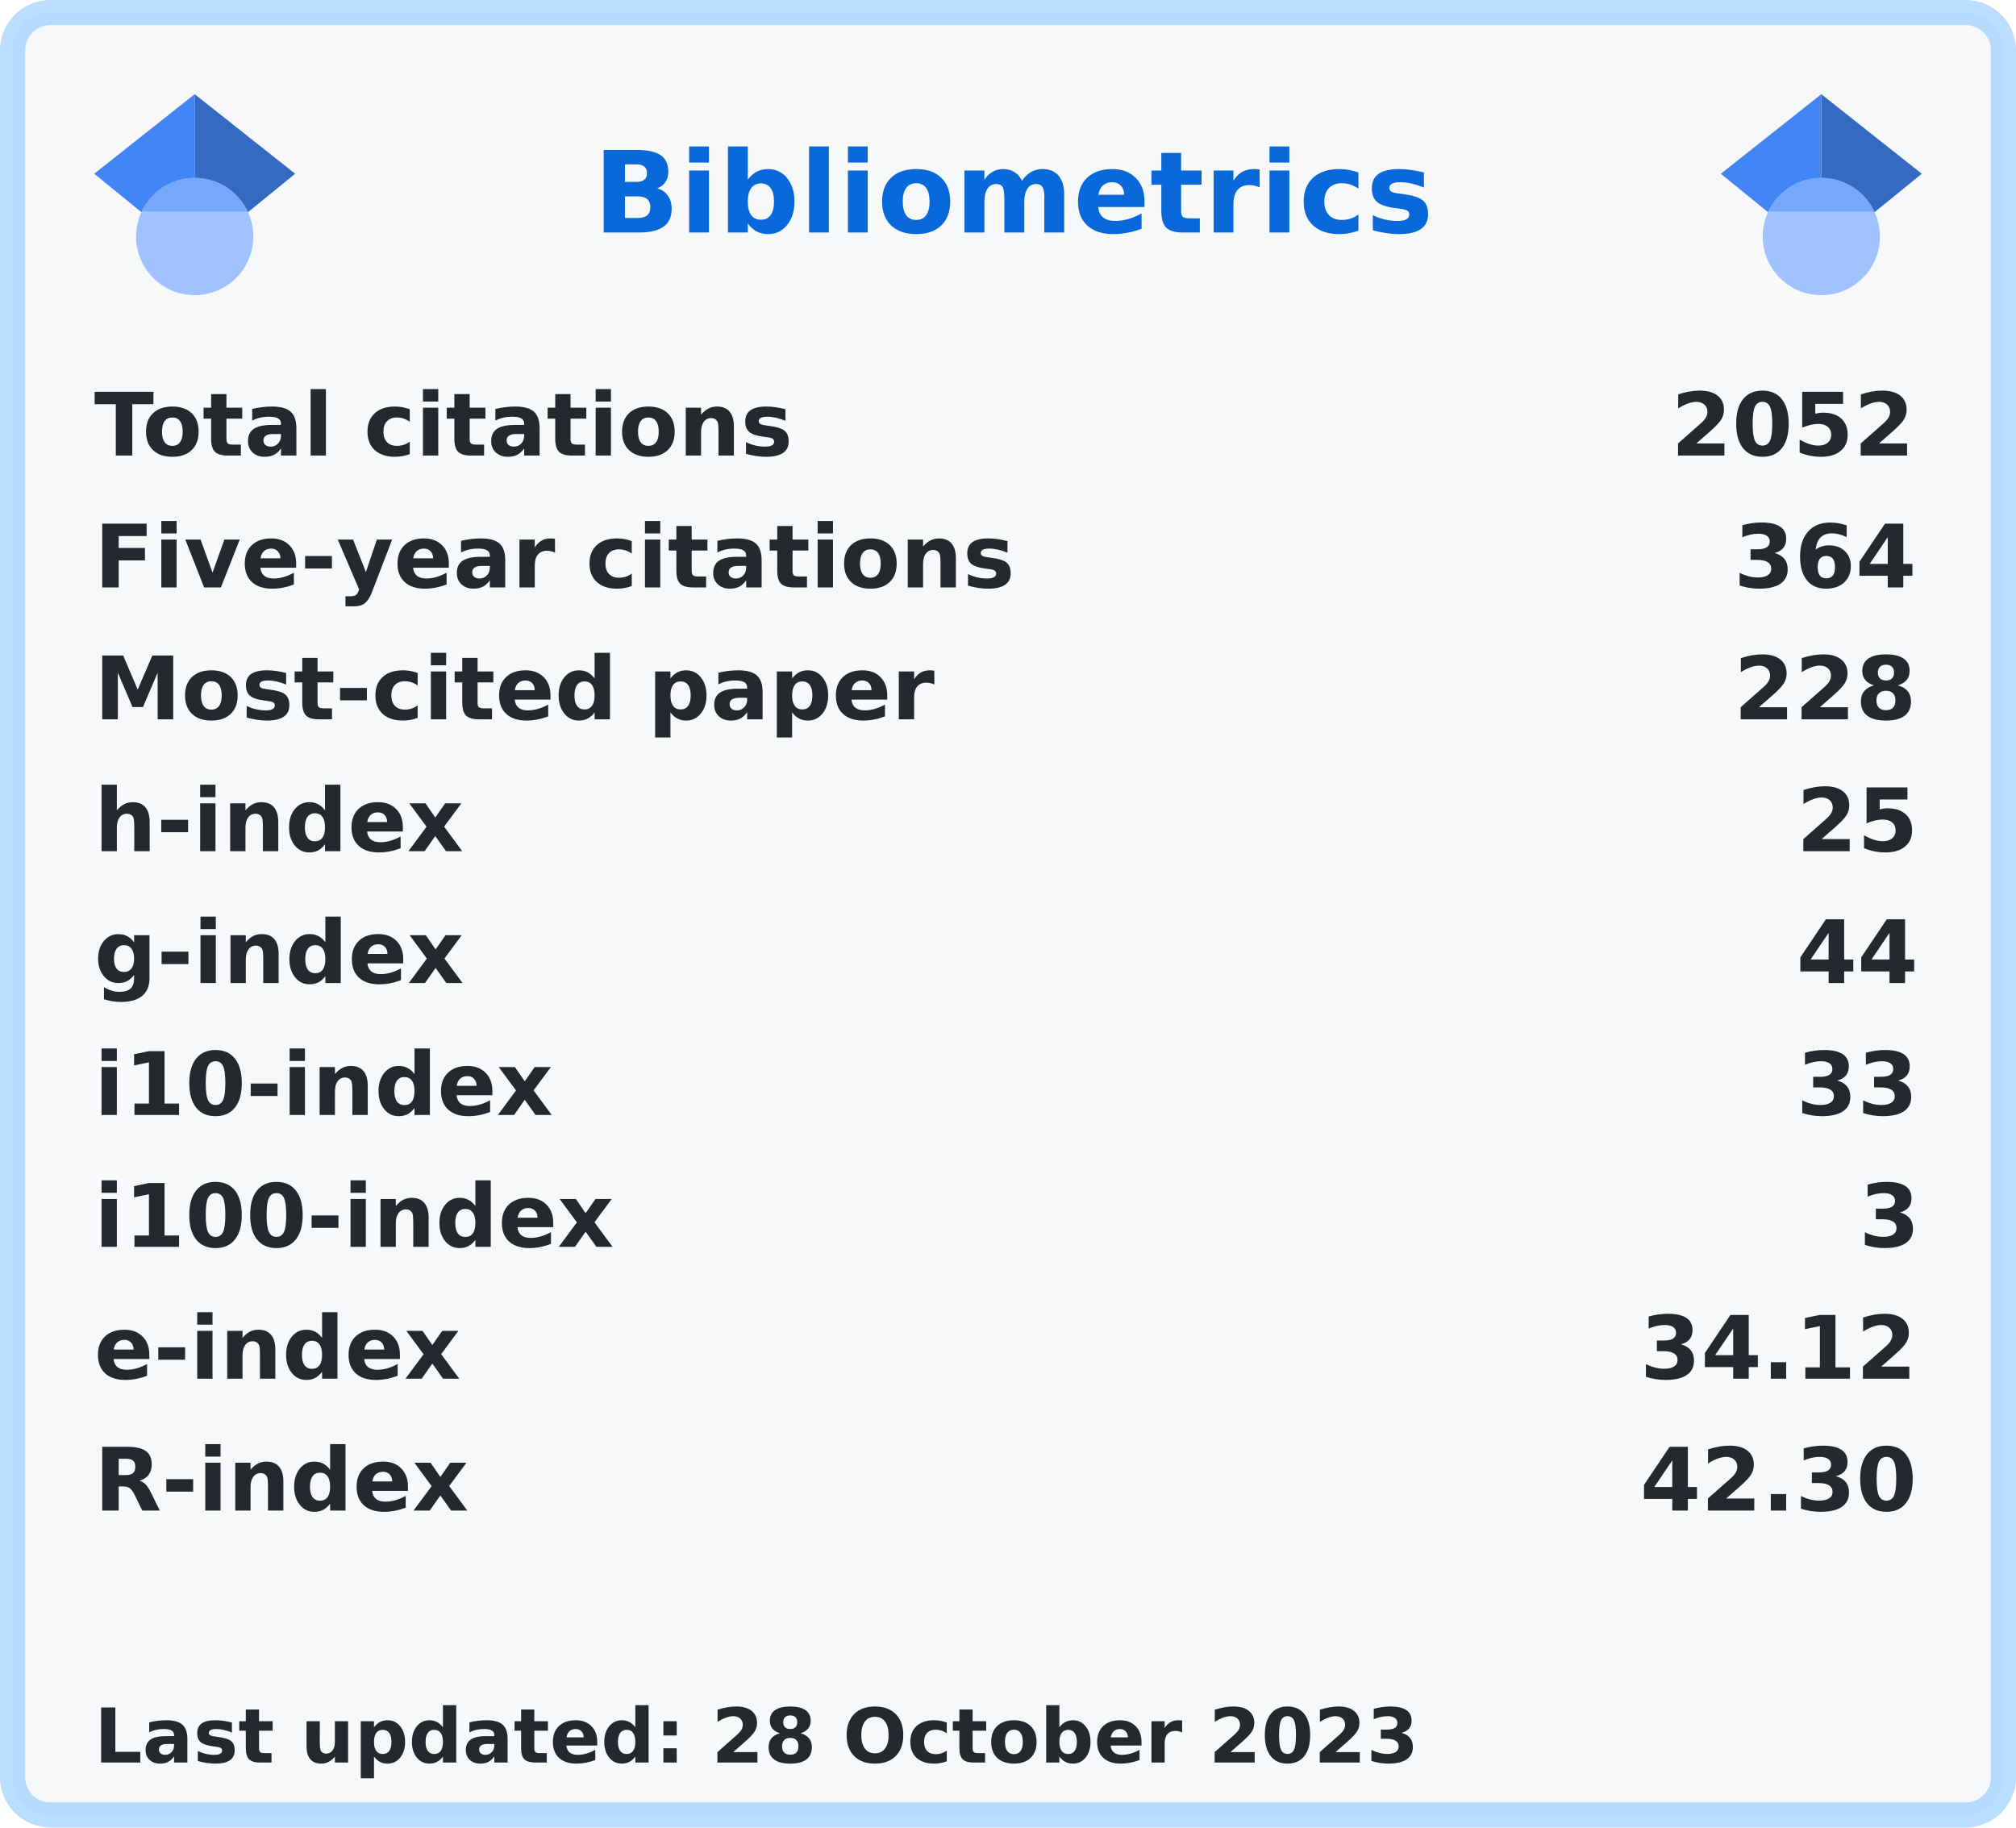
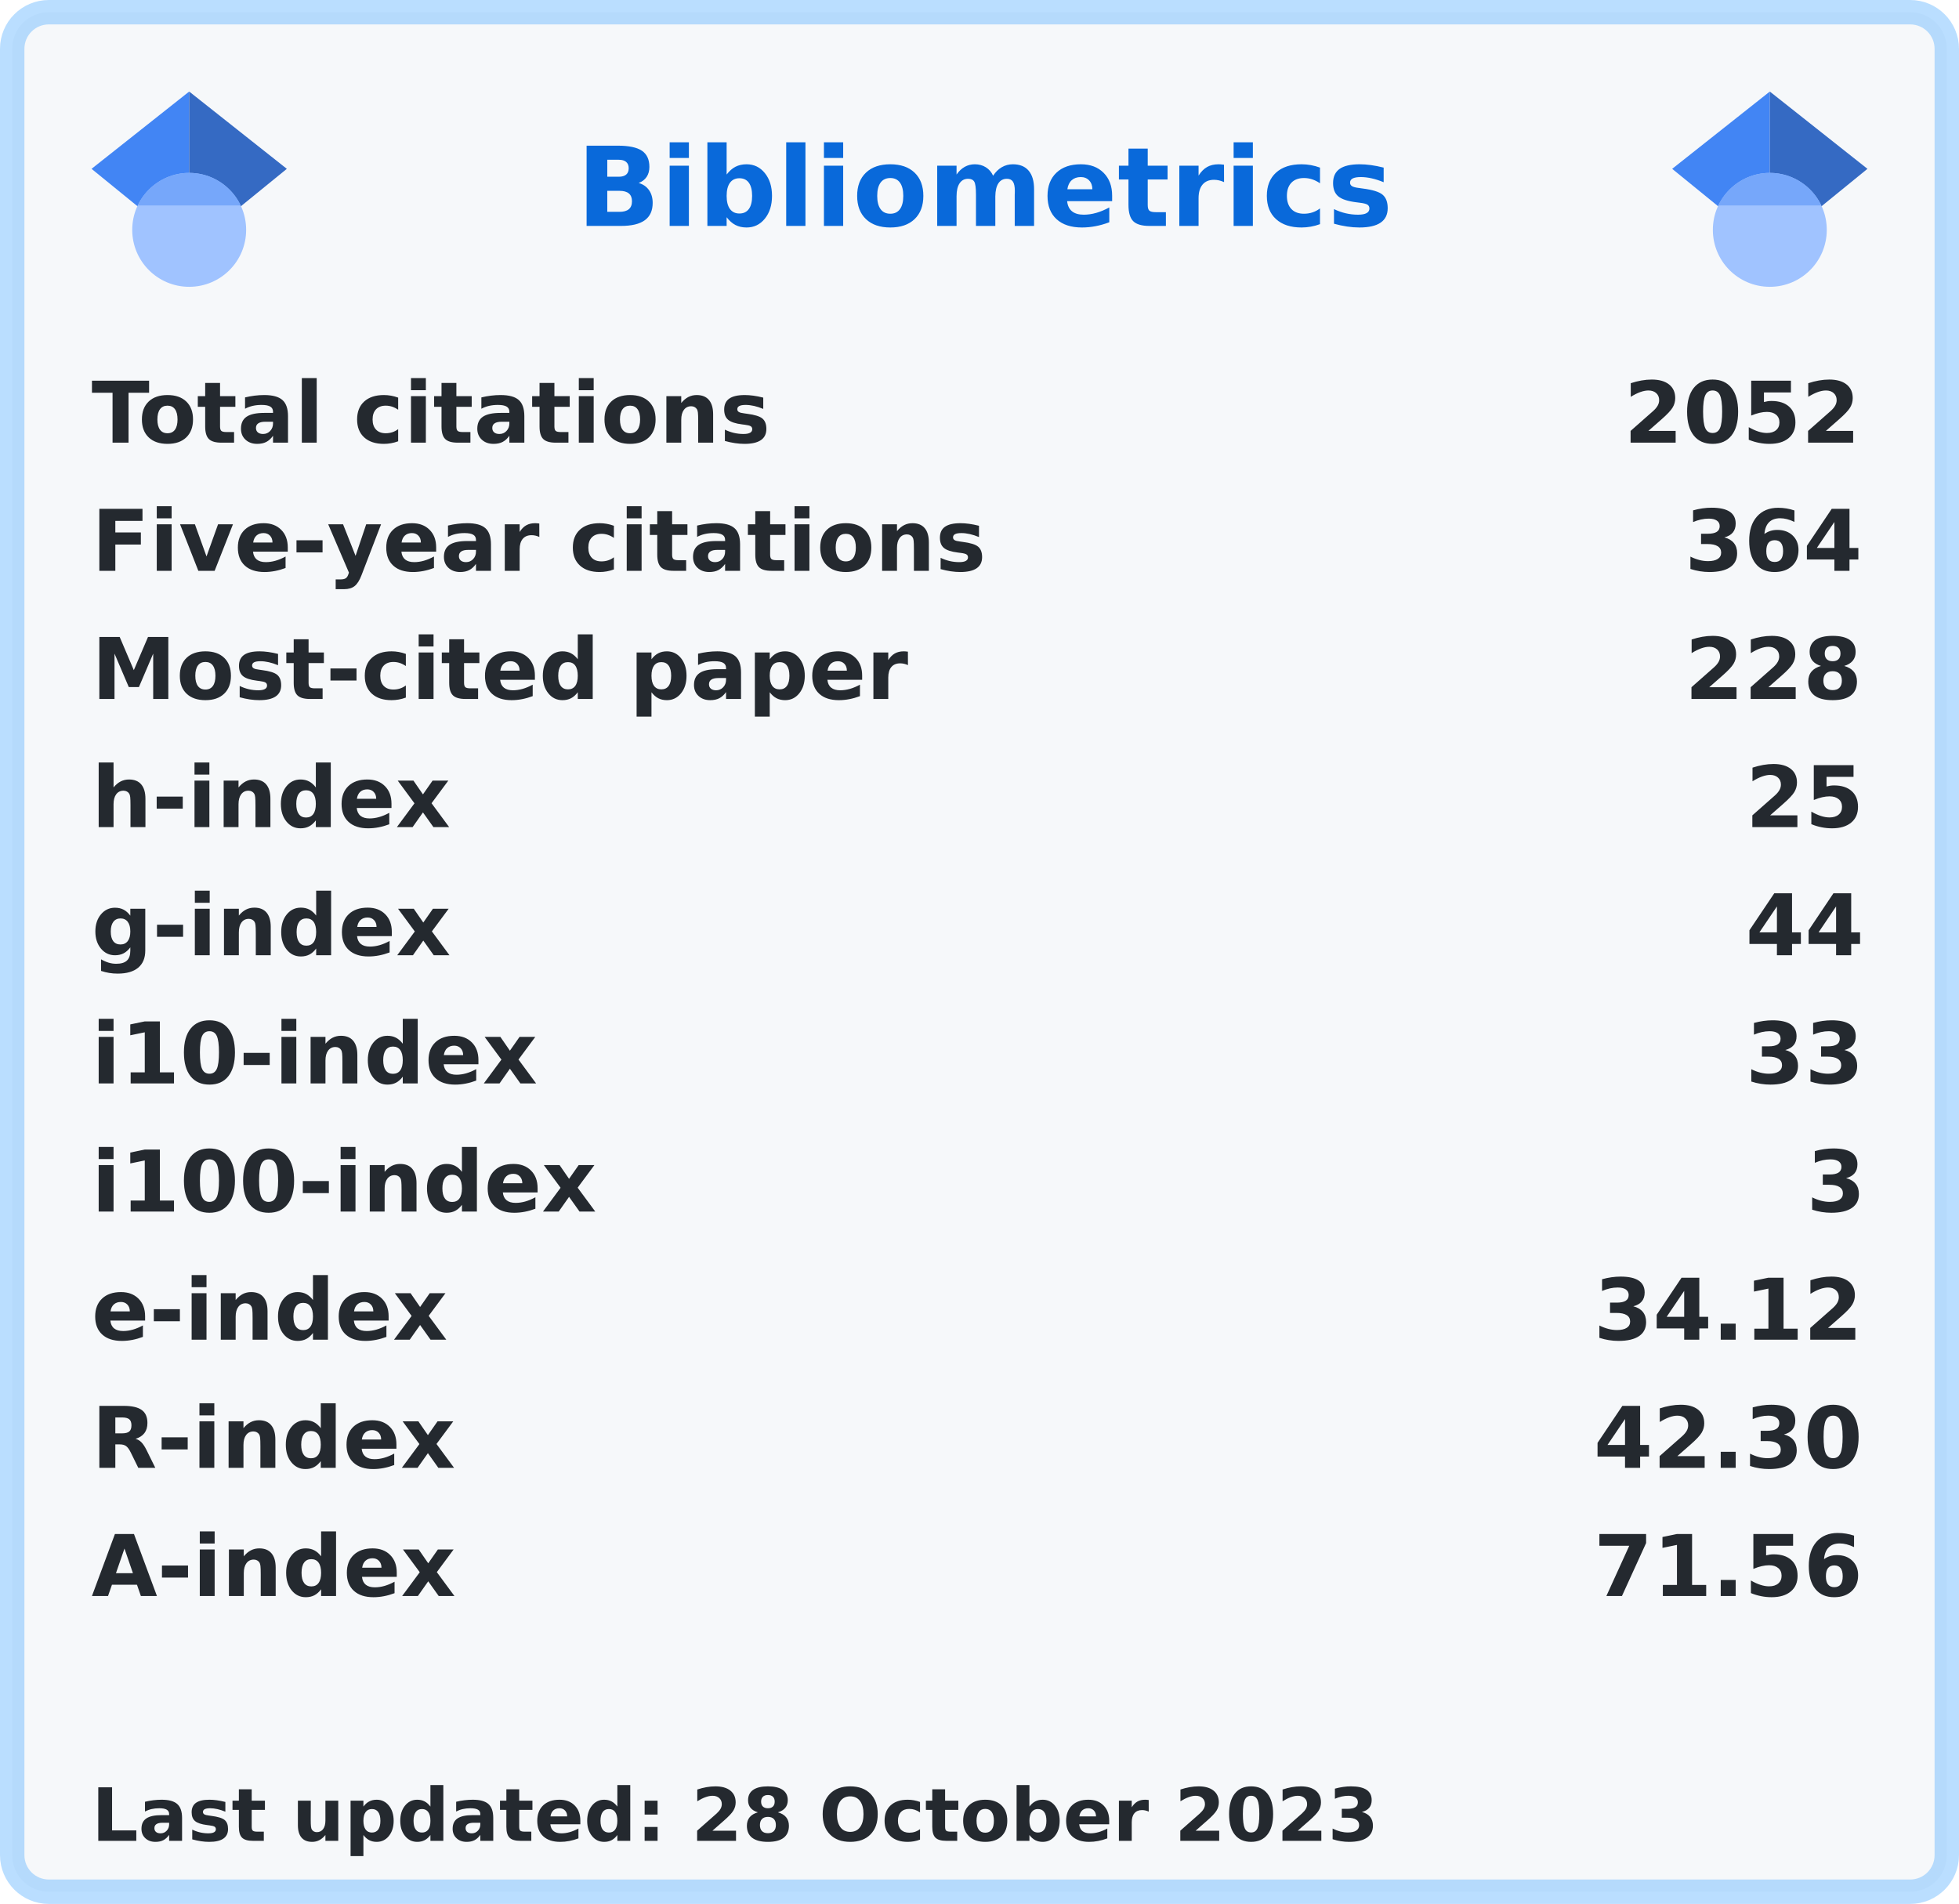
- <svg xmlns="http://www.w3.org/2000/svg" width="321" height="291" viewBox="0 0 321 291" lang="en" xml:lang="en">
-   <rect x="2" y="2" stroke-width="4" rx="6" width="317" height="287" stroke="rgba(84,174,255,0.4)" fill="#f6f8fa" />
+ <svg xmlns="http://www.w3.org/2000/svg" width="321" height="312" viewBox="0 0 321 312" lang="en" xml:lang="en">
+   <rect x="2" y="2" stroke-width="4" rx="6" width="317" height="308" stroke="rgba(84,174,255,0.4)" fill="#f6f8fa" />
  <g font-weight="600" font-size="110pt" font-family="Verdana,Geneva,DejaVu Sans,sans-serif" text-rendering="geometricPrecision">
    <text x="768" y="301" lengthAdjust="spacingAndGlyphs" textLength="1074" transform="scale(0.123)" fill="#0969da">Bibliometrics</text>
    <g fill="#24292f">
      <g transform="translate(15, 60)">
        <g transform="scale(0.095)">
          <text lengthAdjust="spacingAndGlyphs" textLength="1170" x="0" y="132">Total citations</text>
          <text lengthAdjust="spacingAndGlyphs" textLength="420" x="2643" y="132">2052</text>
        </g>
      </g>
      <g transform="translate(15, 81)">
        <g transform="scale(0.095)">
          <text lengthAdjust="spacingAndGlyphs" textLength="1524" x="0" y="132">Five-year citations</text>
          <text lengthAdjust="spacingAndGlyphs" textLength="315" x="2748" y="132">364</text>
        </g>
      </g>
      <g transform="translate(15, 102)">
        <g transform="scale(0.095)">
          <text lengthAdjust="spacingAndGlyphs" textLength="1395" x="0" y="132">Most-cited paper</text>
          <text lengthAdjust="spacingAndGlyphs" textLength="315" x="2748" y="132">228</text>
        </g>
      </g>
      <g transform="translate(15, 123)">
        <g transform="scale(0.095)">
          <text lengthAdjust="spacingAndGlyphs" textLength="621" x="0" y="132">h-index</text>
          <text lengthAdjust="spacingAndGlyphs" textLength="210" x="2853" y="132">25</text>
        </g>
      </g>
      <g transform="translate(15, 144)">
        <g transform="scale(0.095)">
          <text lengthAdjust="spacingAndGlyphs" textLength="621" x="0" y="132">g-index</text>
          <text lengthAdjust="spacingAndGlyphs" textLength="210" x="2853" y="132">44</text>
        </g>
      </g>
      <g transform="translate(15, 165)">
        <g transform="scale(0.095)">
          <text lengthAdjust="spacingAndGlyphs" textLength="772" x="0" y="132">i10-index</text>
          <text lengthAdjust="spacingAndGlyphs" textLength="210" x="2853" y="132">33</text>
        </g>
      </g>
      <g transform="translate(15, 186)">
        <g transform="scale(0.095)">
          <text lengthAdjust="spacingAndGlyphs" textLength="878" x="0" y="132">i100-index</text>
          <text lengthAdjust="spacingAndGlyphs" textLength="105" x="2958" y="132">3</text>
        </g>
      </g>
      <g transform="translate(15, 207)">
        <g transform="scale(0.095)">
          <text lengthAdjust="spacingAndGlyphs" textLength="618" x="0" y="132">e-index</text>
          <text lengthAdjust="spacingAndGlyphs" textLength="472" x="2591" y="132">34.12</text>
        </g>
      </g>
      <g transform="translate(15, 228)">
        <g transform="scale(0.095)">
          <text lengthAdjust="spacingAndGlyphs" textLength="630" x="0" y="132">R-index</text>
          <text lengthAdjust="spacingAndGlyphs" textLength="472" x="2591" y="132">42.30</text>
        </g>
      </g>
-       <g transform="translate(15, 270)">
+       <g transform="translate(15, 249)">
+         <g transform="scale(0.095)">
+           <text lengthAdjust="spacingAndGlyphs" textLength="628" x="0" y="132">A-index</text>
+           <text lengthAdjust="spacingAndGlyphs" textLength="472" x="2591" y="132">71.56</text>
+         </g>
+       </g>
+       <g transform="translate(15, 291)">
        <g transform="scale(0.082)">
          <text lengthAdjust="spacingAndGlyphs" textLength="2579" x="0" y="130">Last updated: 28 October 2023</text>
        </g>
      </g>
      <svg x="15" y="15" width="32" height="32" viewBox="0 0 512 512">
        <path fill="#4285f4" d="M256 411.12L0 202.667 256 0z" />
        <path fill="#356ac3" d="M256 411.12l256-208.453L256 0z" />
        <circle fill="#a0c3ff" cx="256" cy="362.667" r="149.333" />
        <path fill="#76a7fa" d="M121.037 298.667c23.968-50.453 75.392-85.334 134.963-85.334s110.995 34.881 134.963 85.334H121.037z" />
      </svg>
      <svg x="274" y="15" width="32" height="32" viewBox="0 0 512 512">
        <path fill="#4285f4" d="M256 411.12L0 202.667 256 0z" />
        <path fill="#356ac3" d="M256 411.12l256-208.453L256 0z" />
        <circle fill="#a0c3ff" cx="256" cy="362.667" r="149.333" />
        <path fill="#76a7fa" d="M121.037 298.667c23.968-50.453 75.392-85.334 134.963-85.334s110.995 34.881 134.963 85.334H121.037z" />
      </svg>
    </g>
  </g>
</svg>
